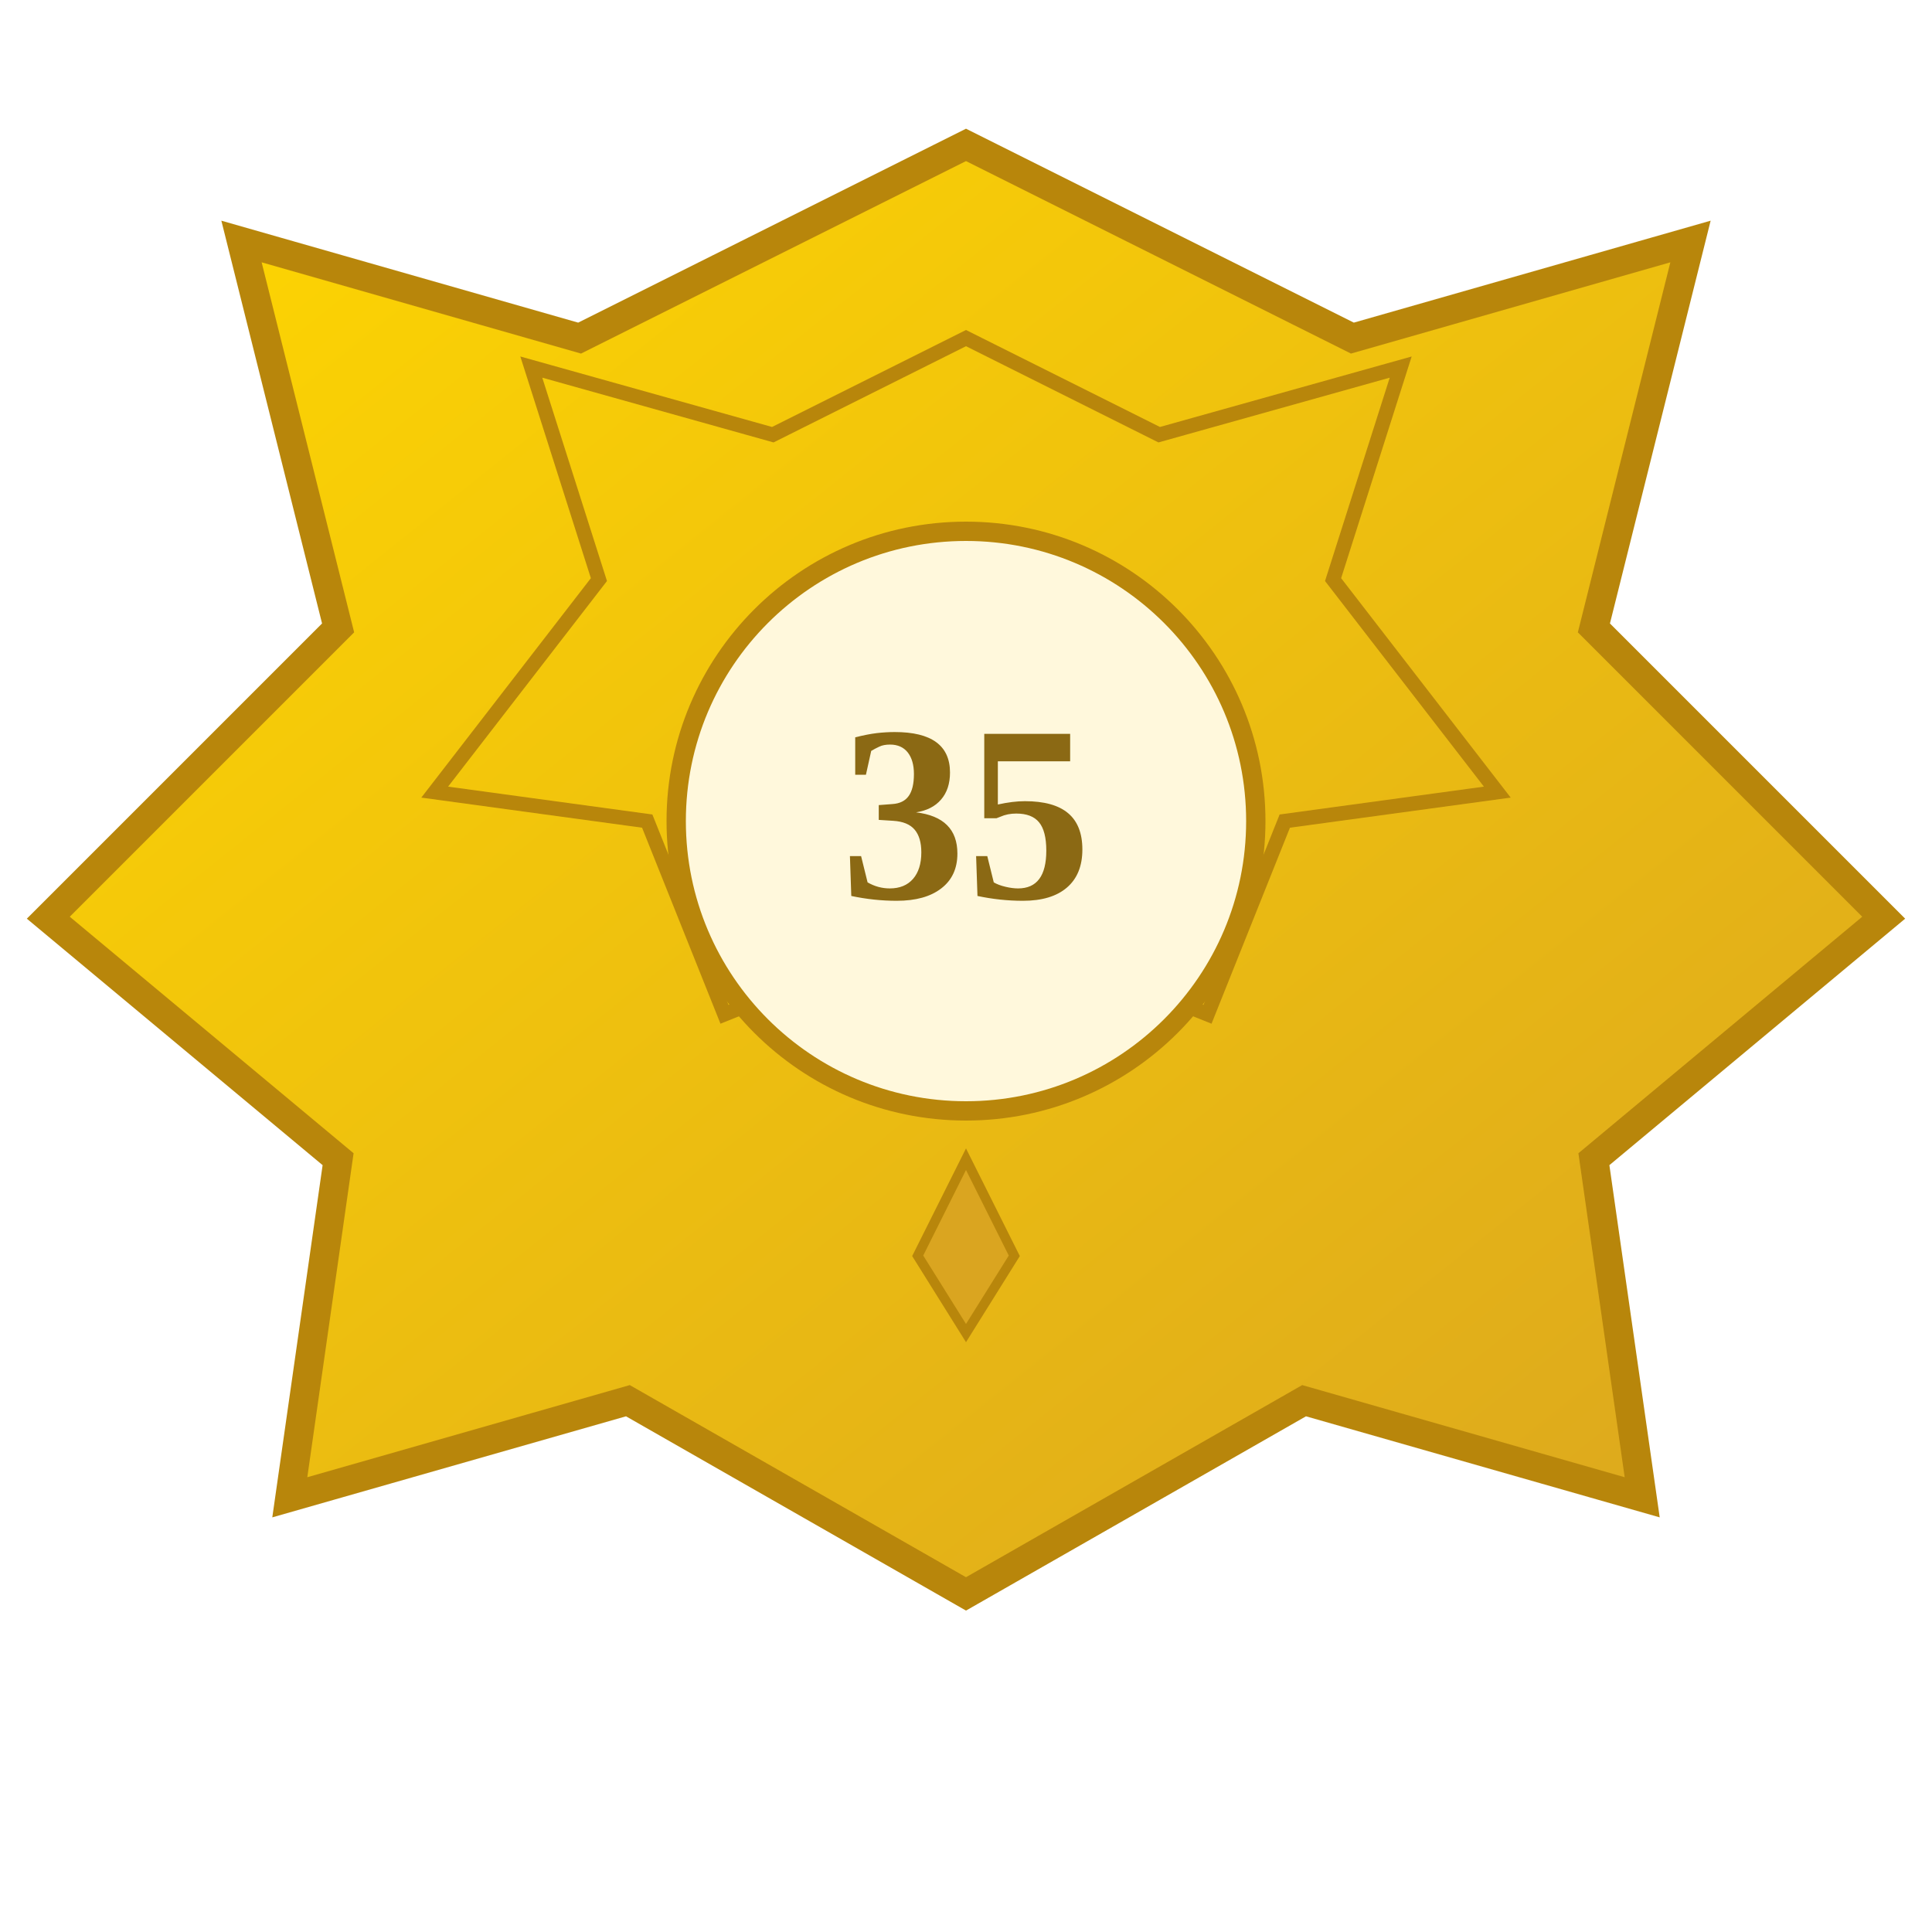
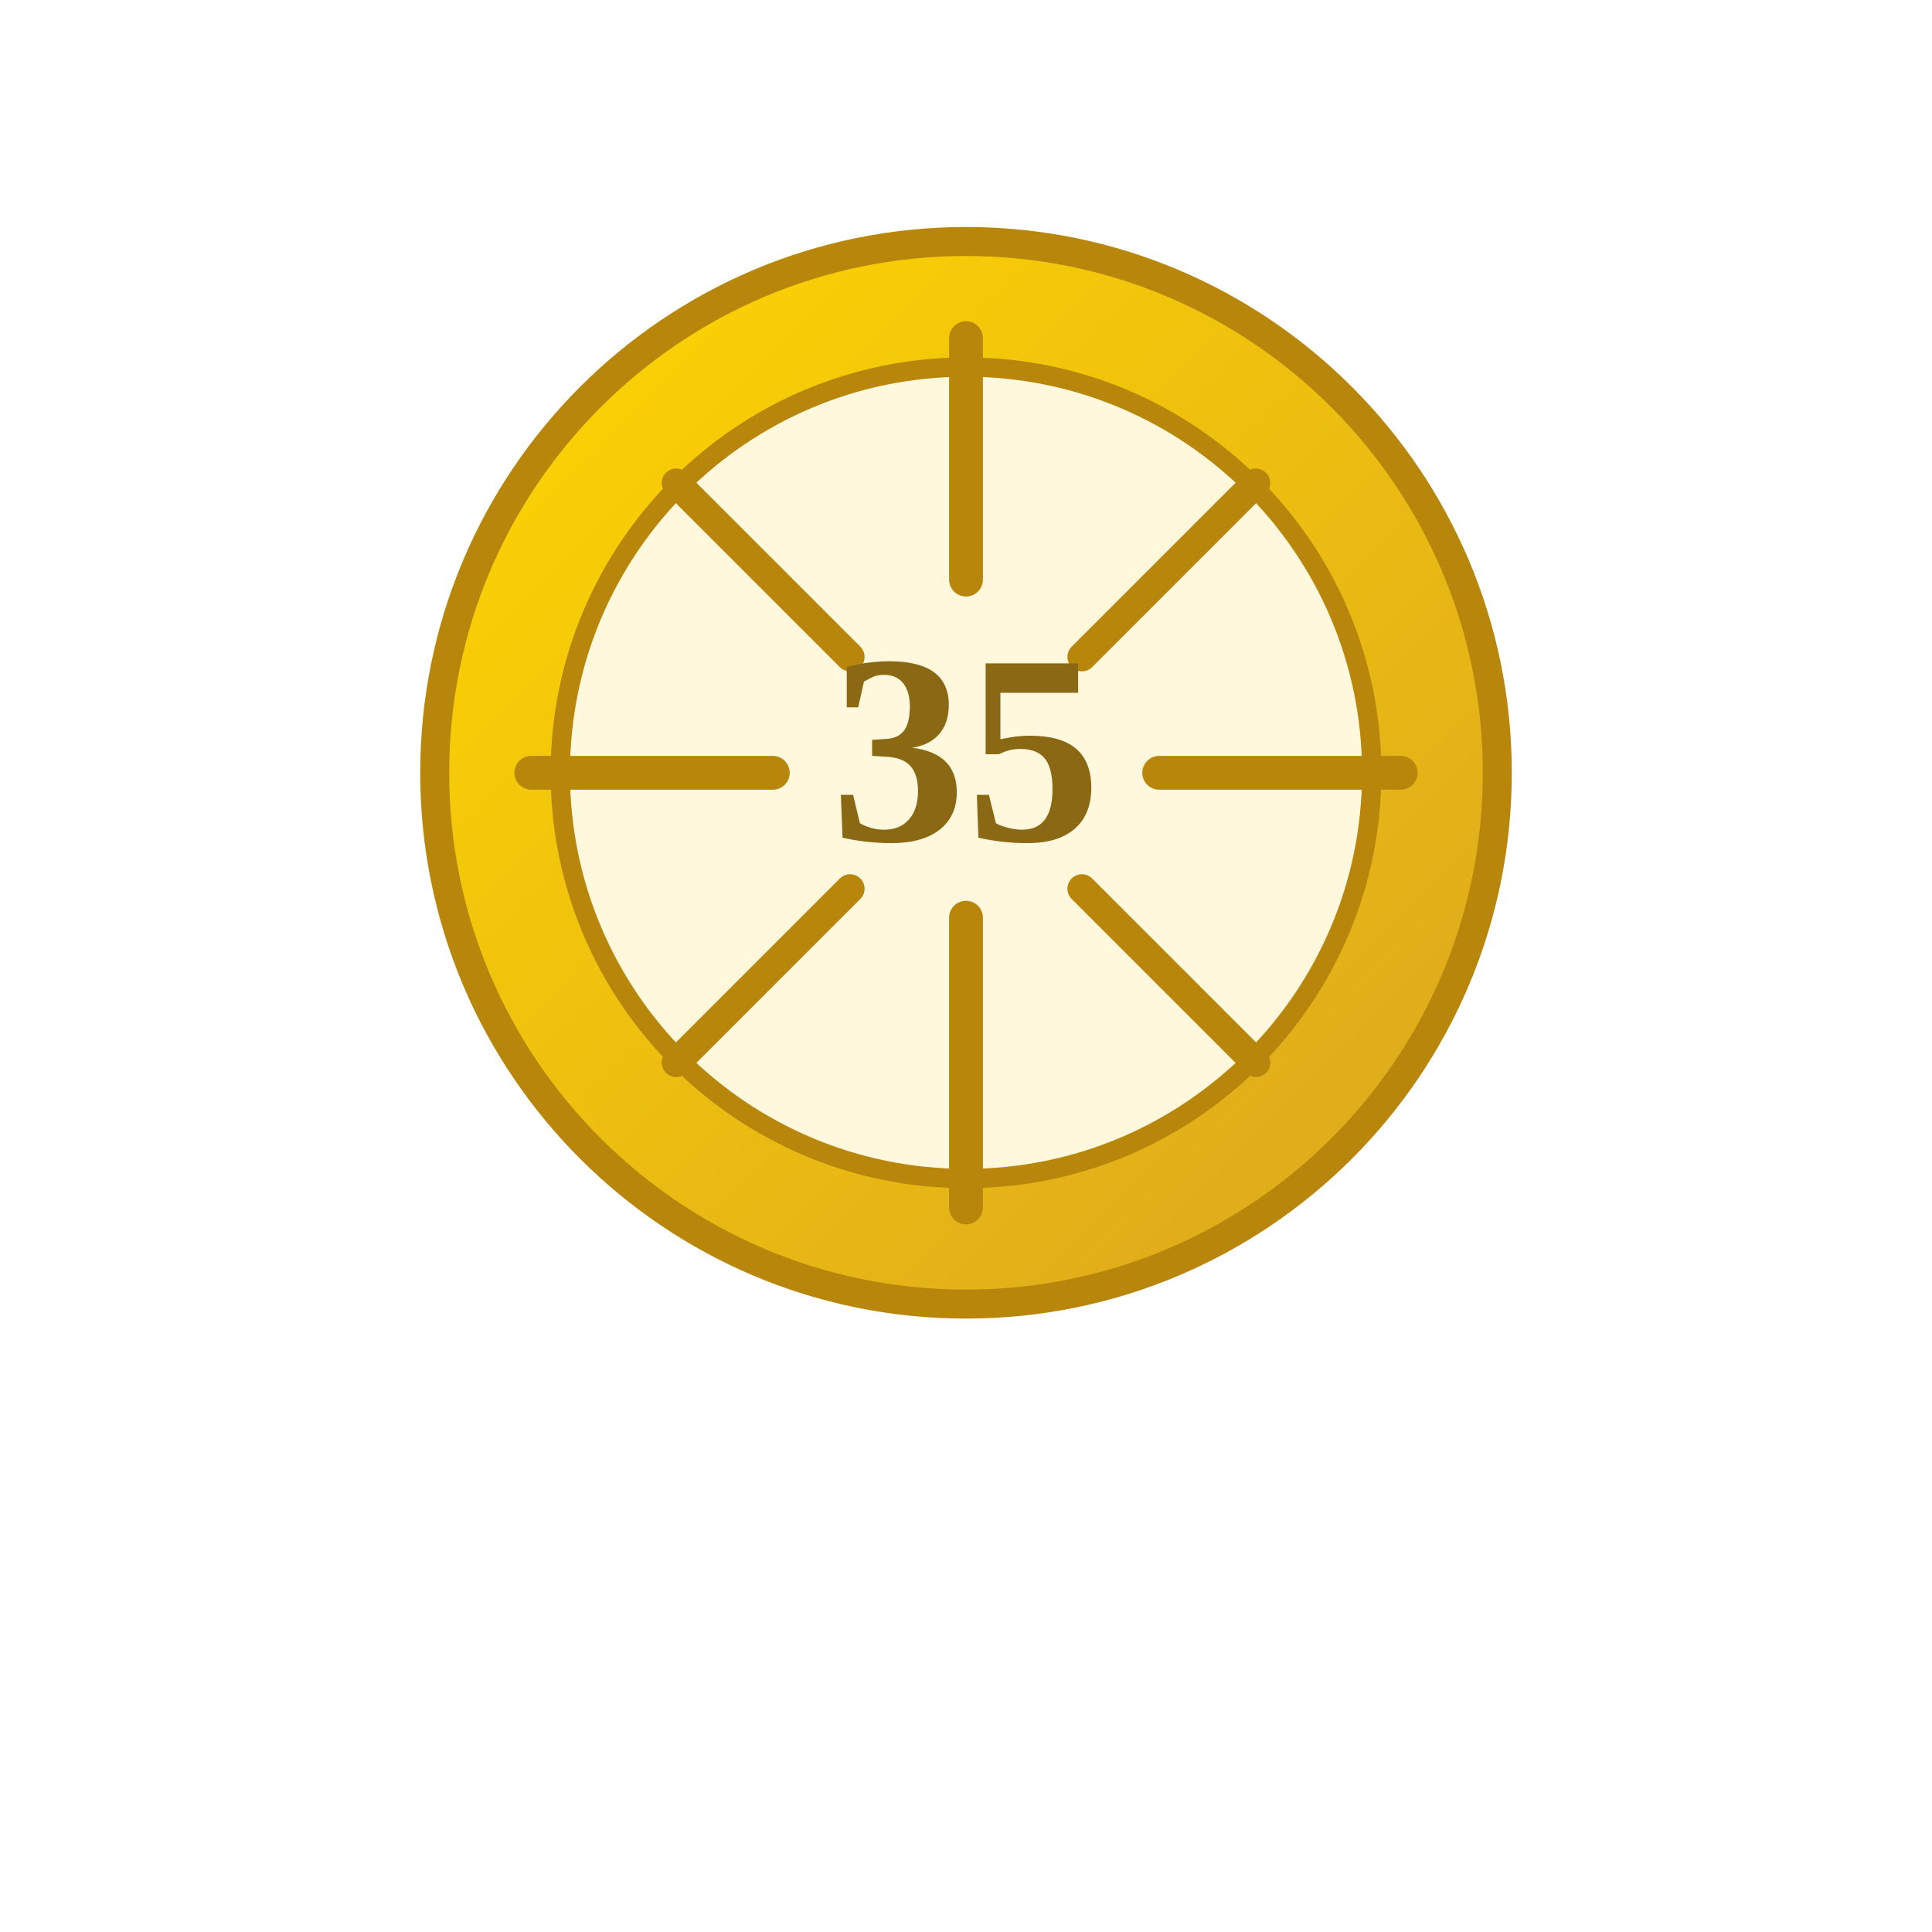
<svg xmlns="http://www.w3.org/2000/svg" viewBox="0 0 200 200">
  <defs>
-     <linearGradient id="bg35" x1="0%" y1="0%" x2="100%" y2="100%">
-       <stop offset="0%" style="stop-color:#FFD700" />
-       <stop offset="100%" style="stop-color:#DAA520" />
+     <linearGradient id="g35" x1="0" y1="0" x2="1" y2="1">
+       <stop offset="0" stop-color="#FFD700" />
+       <stop offset="1" stop-color="#DAA520" />
    </linearGradient>
  </defs>
-   <path d="M100 15 L140 35 L175 25 L165 65 L195 95 L165 120 L170 155 L135 145 L100 165 L65 145 L30 155 L35 120 L5 95 L35 65 L25 25 L60 35 Z" fill="url(#bg35)" stroke="#B8860B" stroke-width="3" />
-   <path d="M100 35 L120 45 L145 38 L138 60 L155 82 L133 85 L125 105 L100 95 L75 105 L67 85 L45 82 L62 60 L55 38 L80 45 Z" fill="none" stroke="#B8860B" stroke-width="1.5" />
-   <circle cx="100" cy="85" r="30" fill="#FFF8DC" stroke="#B8860B" stroke-width="2" />
-   <text x="100" y="93" text-anchor="middle" font-size="26" font-weight="bold" fill="#8B6914">35</text>
-   <path d="M100 120 L95 130 L100 138 L105 130 Z" fill="#DAA520" stroke="#B8860B" stroke-width="1" />
+   <circle cx="100" cy="80" r="55" fill="url(#g35)" stroke="#B8860B" stroke-width="3" />
+   <circle cx="100" cy="80" r="42" fill="#FFF8DC" stroke="#B8860B" stroke-width="2" />
+   <line x1="100" y1="35" x2="100" y2="60" stroke="#B8860B" stroke-width="3.5" stroke-linecap="round" />
+   <line x1="100" y1="95" x2="100" y2="125" stroke="#B8860B" stroke-width="3.5" stroke-linecap="round" />
+   <line x1="55" y1="80" x2="80" y2="80" stroke="#B8860B" stroke-width="3.5" stroke-linecap="round" />
+   <line x1="120" y1="80" x2="145" y2="80" stroke="#B8860B" stroke-width="3.5" stroke-linecap="round" />
+   <line x1="70" y1="50" x2="88" y2="68" stroke="#B8860B" stroke-width="3" stroke-linecap="round" />
+   <line x1="112" y1="68" x2="130" y2="50" stroke="#B8860B" stroke-width="3" stroke-linecap="round" />
+   <line x1="70" y1="110" x2="88" y2="92" stroke="#B8860B" stroke-width="3" stroke-linecap="round" />
+   <line x1="112" y1="92" x2="130" y2="110" stroke="#B8860B" stroke-width="3" stroke-linecap="round" />
+   <text x="100" y="87" text-anchor="middle" font-size="28" font-weight="bold" fill="#8B6914">35</text>
</svg>
